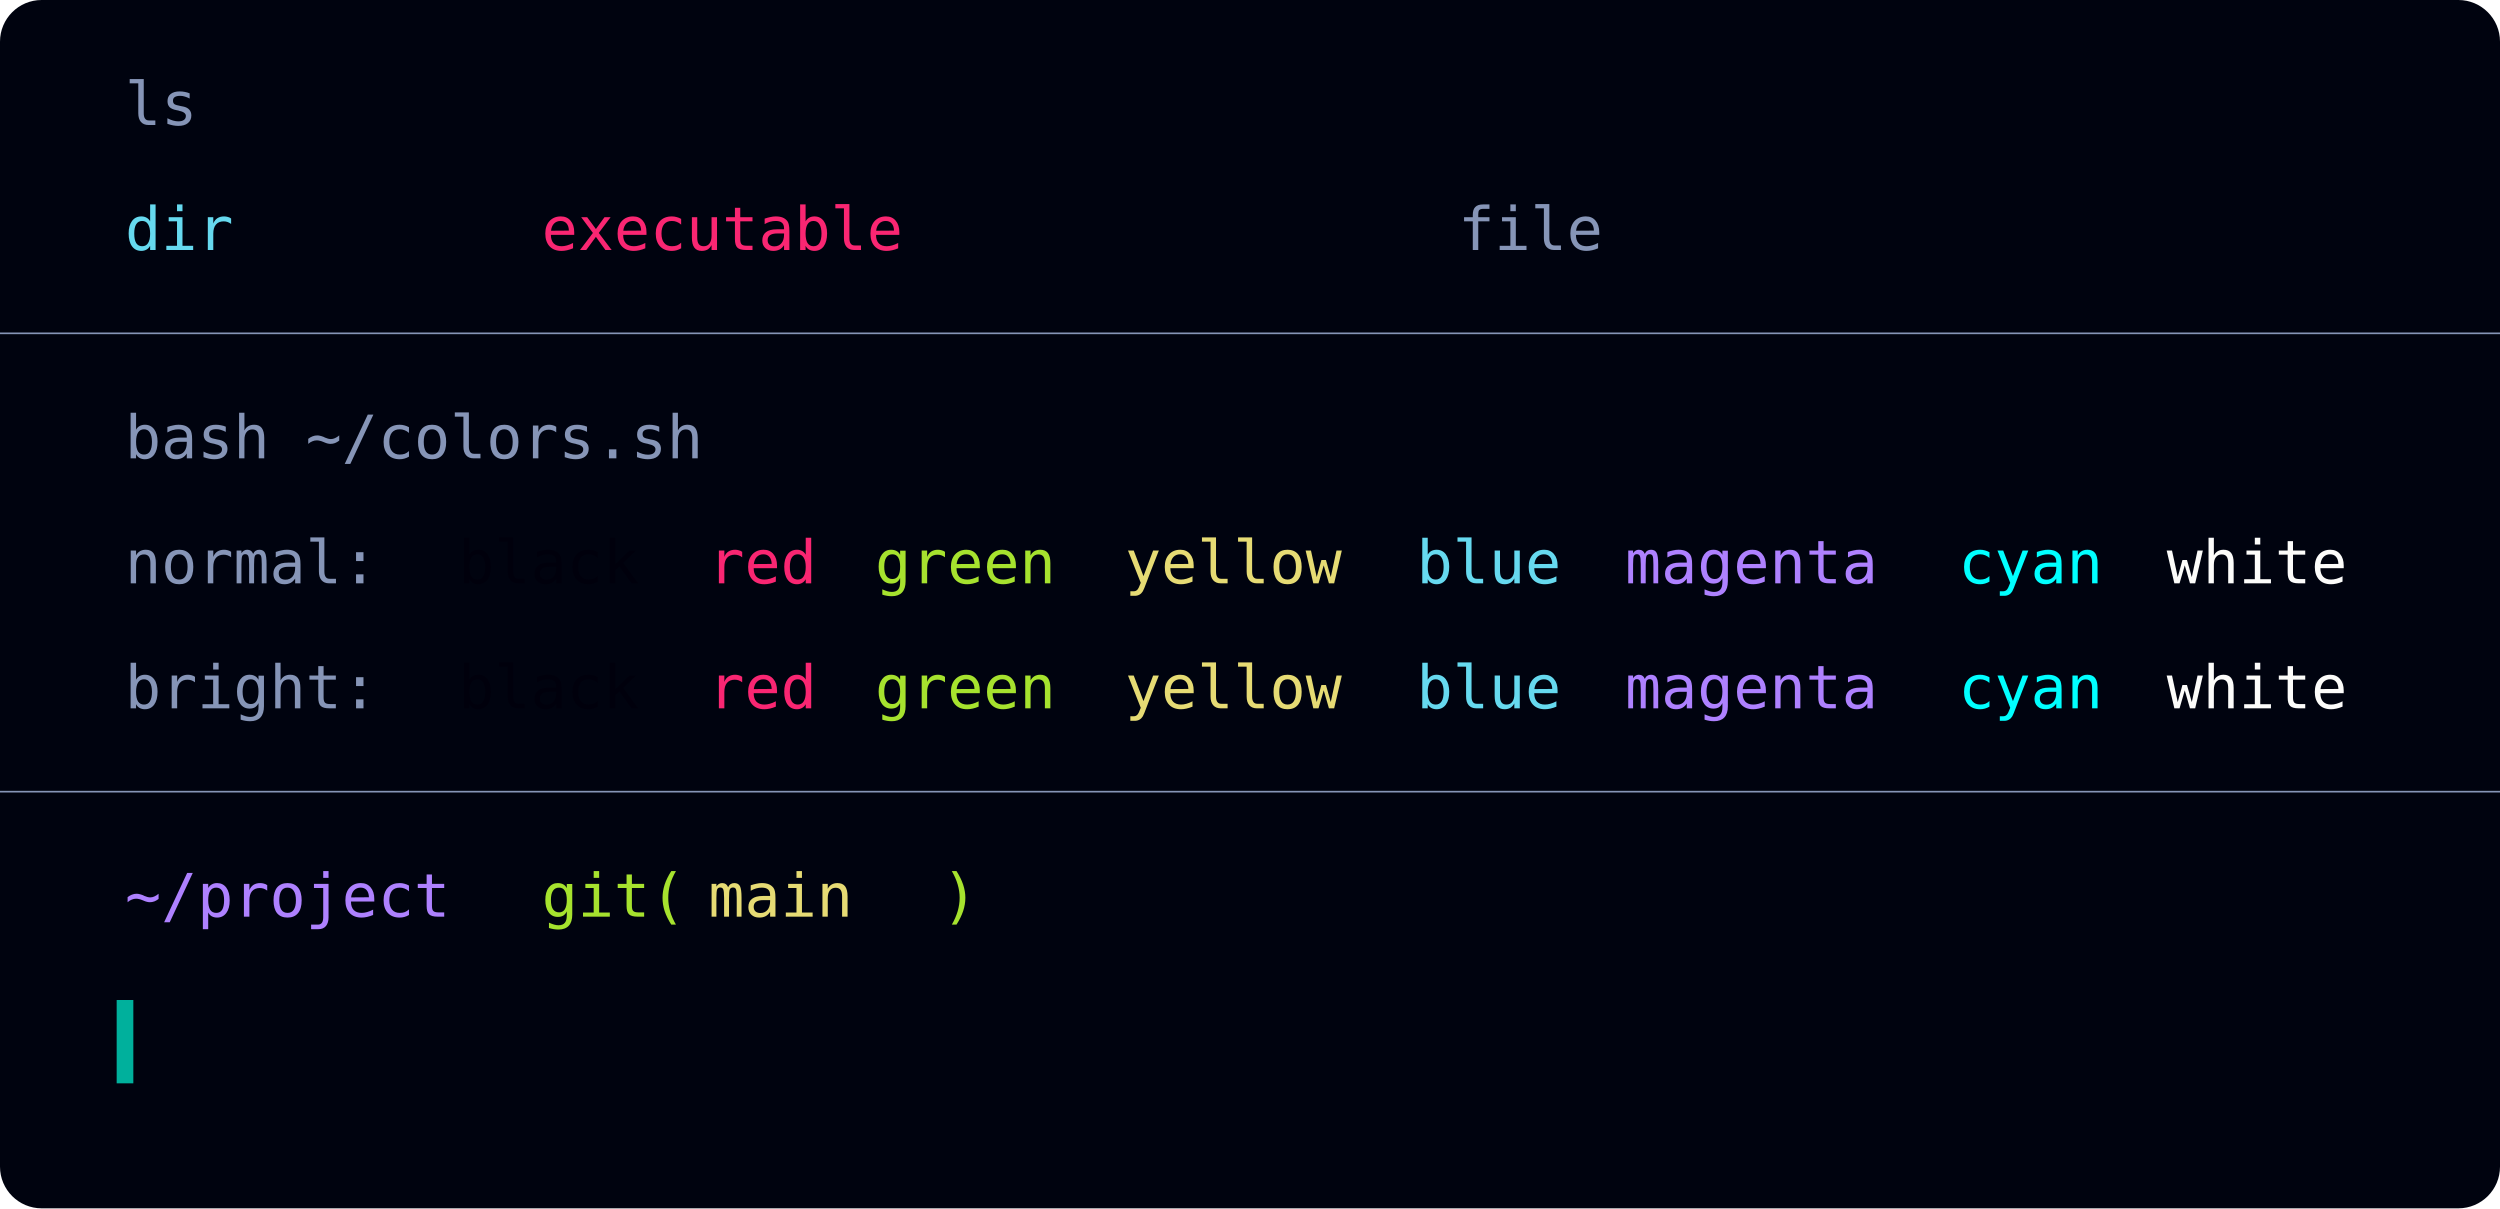
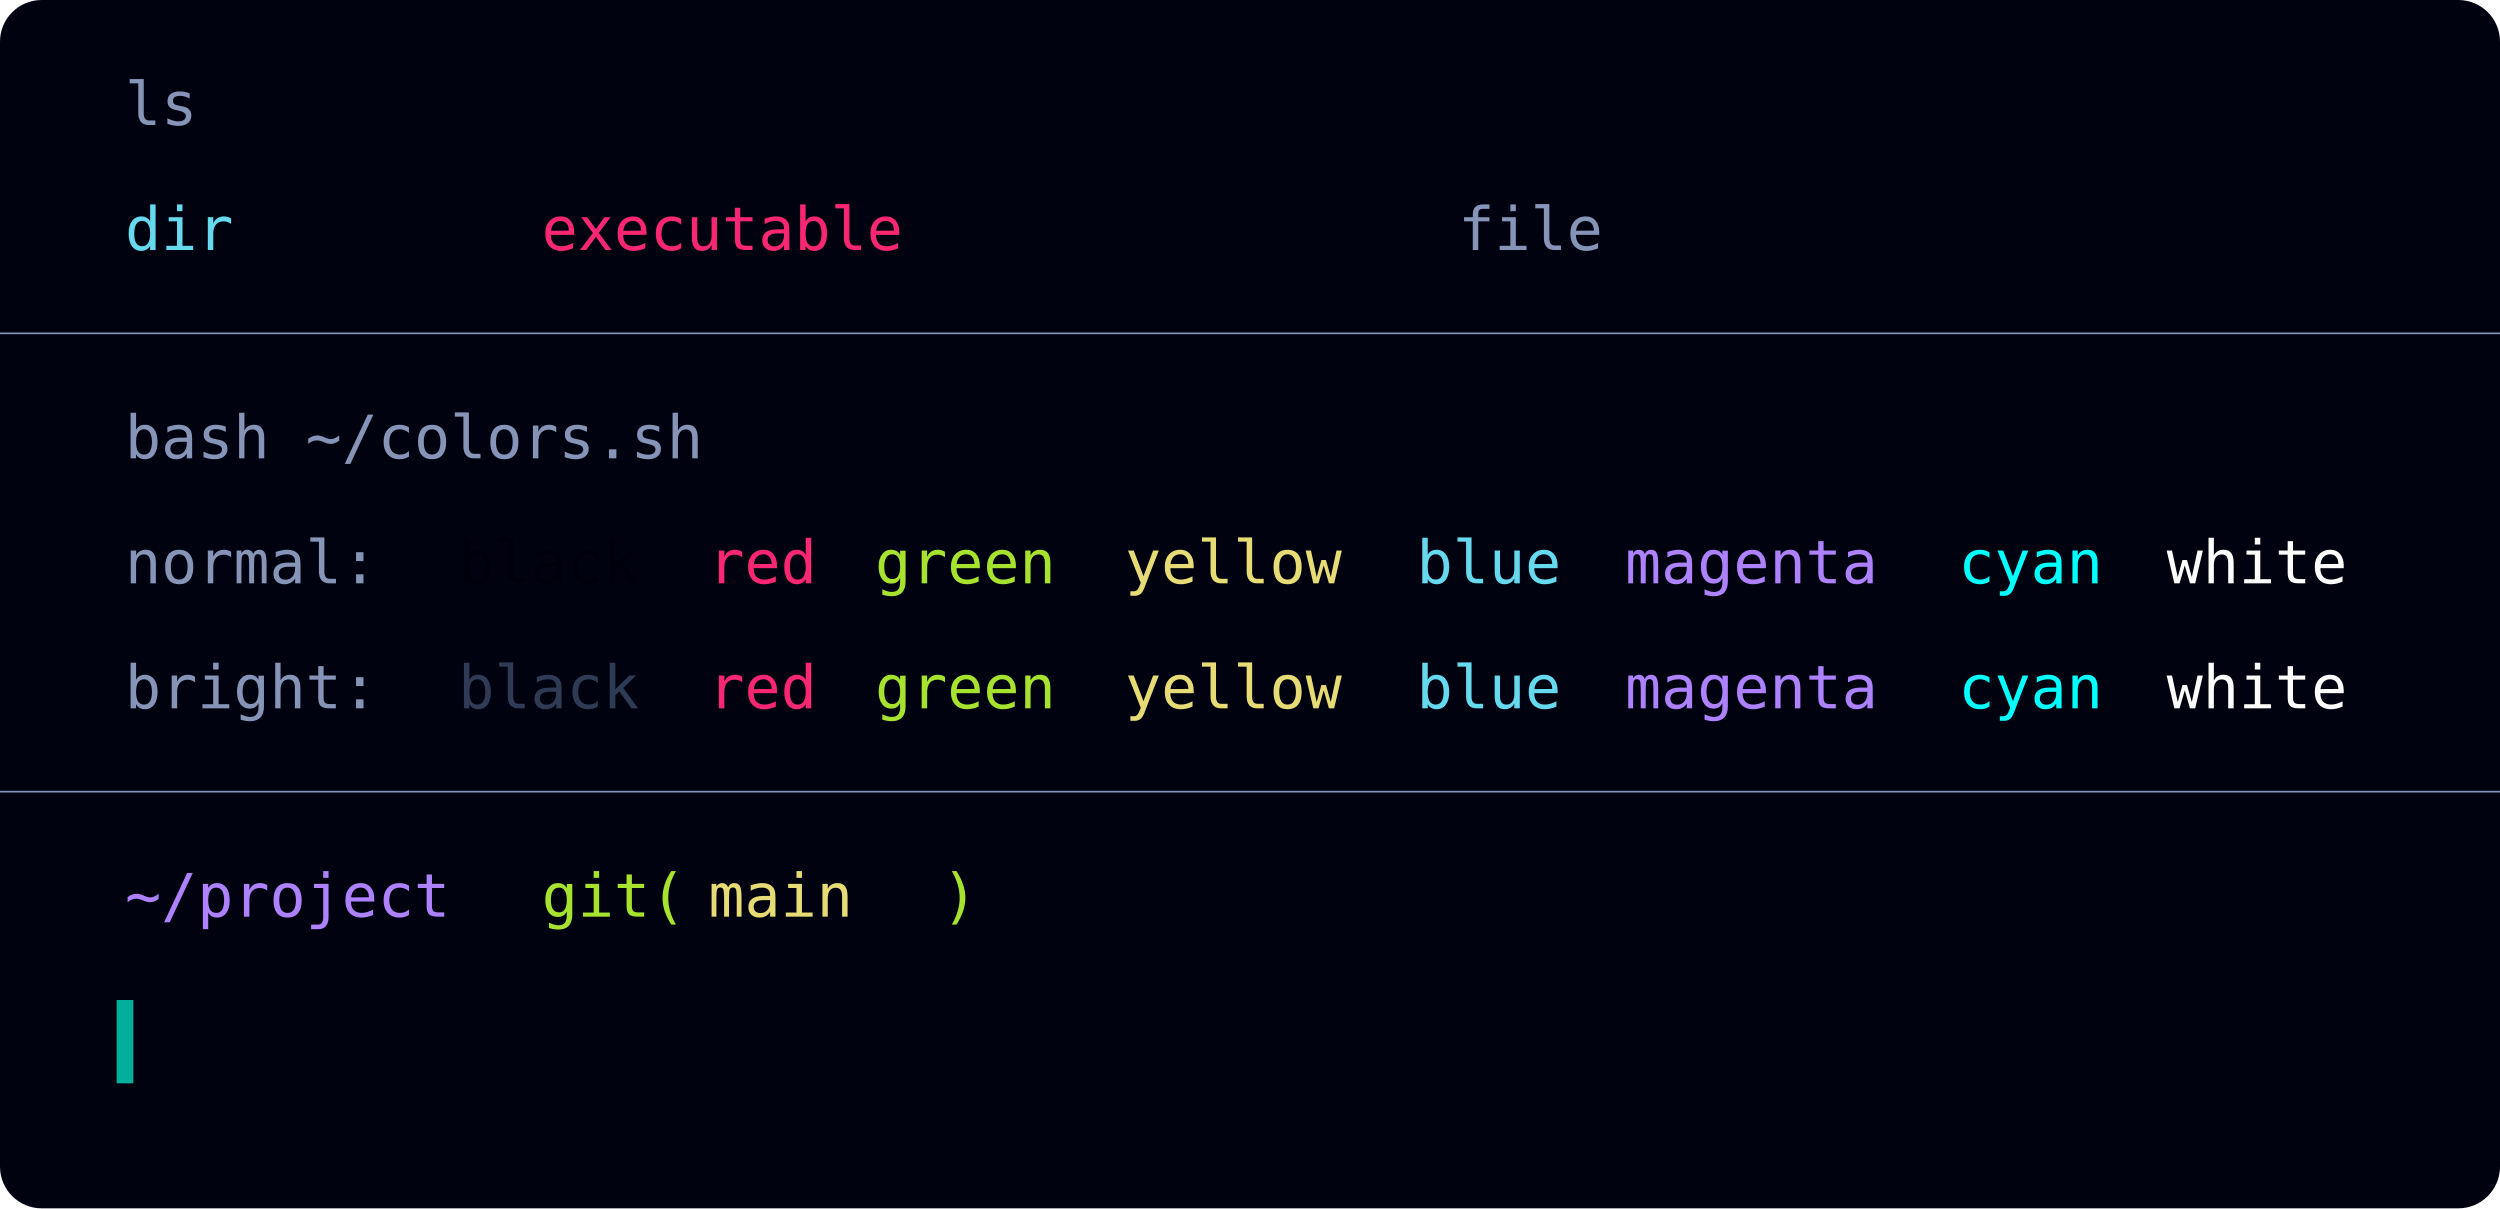
<svg xmlns="http://www.w3.org/2000/svg" viewBox="0 0 300 145">
  <rect width="300" height="145" fill="#00030F" class="Dynamic" rx="5" />
  <text x="15" y="15" fill="#8695b7" class="Dynamic" font-family="monospace" font-size=".6em">ls</text>
  <text x="15" y="30" fill="#66D9EF" class="Dynamic" font-family="monospace" font-size=".6em">
dir
</text>
  <text x="65" y="30" fill="#F92672" class="Dynamic" font-family="monospace" font-size=".6em">
executable
</text>
  <text x="175" y="30" fill="#8695b7" class="Dynamic" font-family="monospace" font-size=".6em">
file
</text>
  <path stroke="#8695b7" d="M0 40h300" class="Dynamic" style="stroke-width:.2" />
  <text x="15" y="55" fill="#8695b7" class="Dynamic" font-family="monospace" font-size=".6em">bash ~/colors.sh</text>
  <text x="15" y="70" fill="#8695b7" class="Dynamic" font-family="monospace" font-size=".6em">
normal:
</text>
  <text x="55" y="70" fill="#00000C" class="Dynamic" font-family="monospace" font-size=".6em">
black
</text>
  <text x="85" y="70" fill="#F92672" class="Dynamic" font-family="monospace" font-size=".6em">
red
</text>
  <text x="105" y="70" fill="#A6E22E" class="Dynamic" font-family="monospace" font-size=".6em">
green
</text>
  <text x="135" y="70" fill="#E6DB74" class="Dynamic" font-family="monospace" font-size=".6em">
yellow
</text>
  <text x="170" y="70" fill="#66D9EF" class="Dynamic" font-family="monospace" font-size=".6em">
blue
</text>
  <text x="195" y="70" fill="#AE81FF" class="Dynamic" font-family="monospace" font-size=".6em">
magenta
</text>
  <text x="235" y="70" fill="#00FFFF" class="Dynamic" font-family="monospace" font-size=".6em">
cyan
</text>
  <text x="260" y="70" fill="#fcfcfa" class="Dynamic" font-family="monospace" font-size=".6em">
white
</text>
  <text x="15" y="85" fill="#8695b7" class="Dynamic" font-family="monospace" font-size=".6em">
bright:
</text>
-   <text x="55" y="85" fill="#00000C" class="Dynamic" font-family="monospace" font-size=".6em">
+   <text x="55" y="85" fill="#2f3b54" class="Dynamic" font-family="monospace" font-size=".6em">
black
</text>
  <text x="85" y="85" fill="#F92672" class="Dynamic" font-family="monospace" font-size=".6em">
red
</text>
  <text x="105" y="85" fill="#A6E22E" class="Dynamic" font-family="monospace" font-size=".6em">
green
</text>
  <text x="135" y="85" fill="#E6DB74" class="Dynamic" font-family="monospace" font-size=".6em">
yellow
</text>
  <text x="170" y="85" fill="#66D9EF" class="Dynamic" font-family="monospace" font-size=".6em">
blue
</text>
  <text x="195" y="85" fill="#AE81FF" class="Dynamic" font-family="monospace" font-size=".6em">
magenta
</text>
  <text x="235" y="85" fill="#00FFFF" class="Dynamic" font-family="monospace" font-size=".6em">
cyan
</text>
  <text x="260" y="85" fill="#fcfcfa" class="Dynamic" font-family="monospace" font-size=".6em">
white
</text>
  <path stroke="#8695b7" d="M0 95h300" class="Dynamic" style="stroke-width:.2" />
  <text x="15" y="110" fill="#AE81FF" class="Dynamic" font-family="monospace" font-size=".6em">
~/project
</text>
  <text x="65" y="110" fill="#A6E22E" class="Dynamic" font-family="monospace" font-size=".6em">
git(
    </text>
  <text x="85" y="110" fill="#E6DB74" class="Dynamic" font-family="monospace" font-size=".6em">
      main
    </text>
  <text x="113" y="110" fill="#A6E22E" class="Dynamic" font-family="monospace" font-size=".6em">
      )
</text>
  <path stroke="#00B09C" d="M15 120v10" class="Dynamic" style="stroke-width:2" />
</svg>
